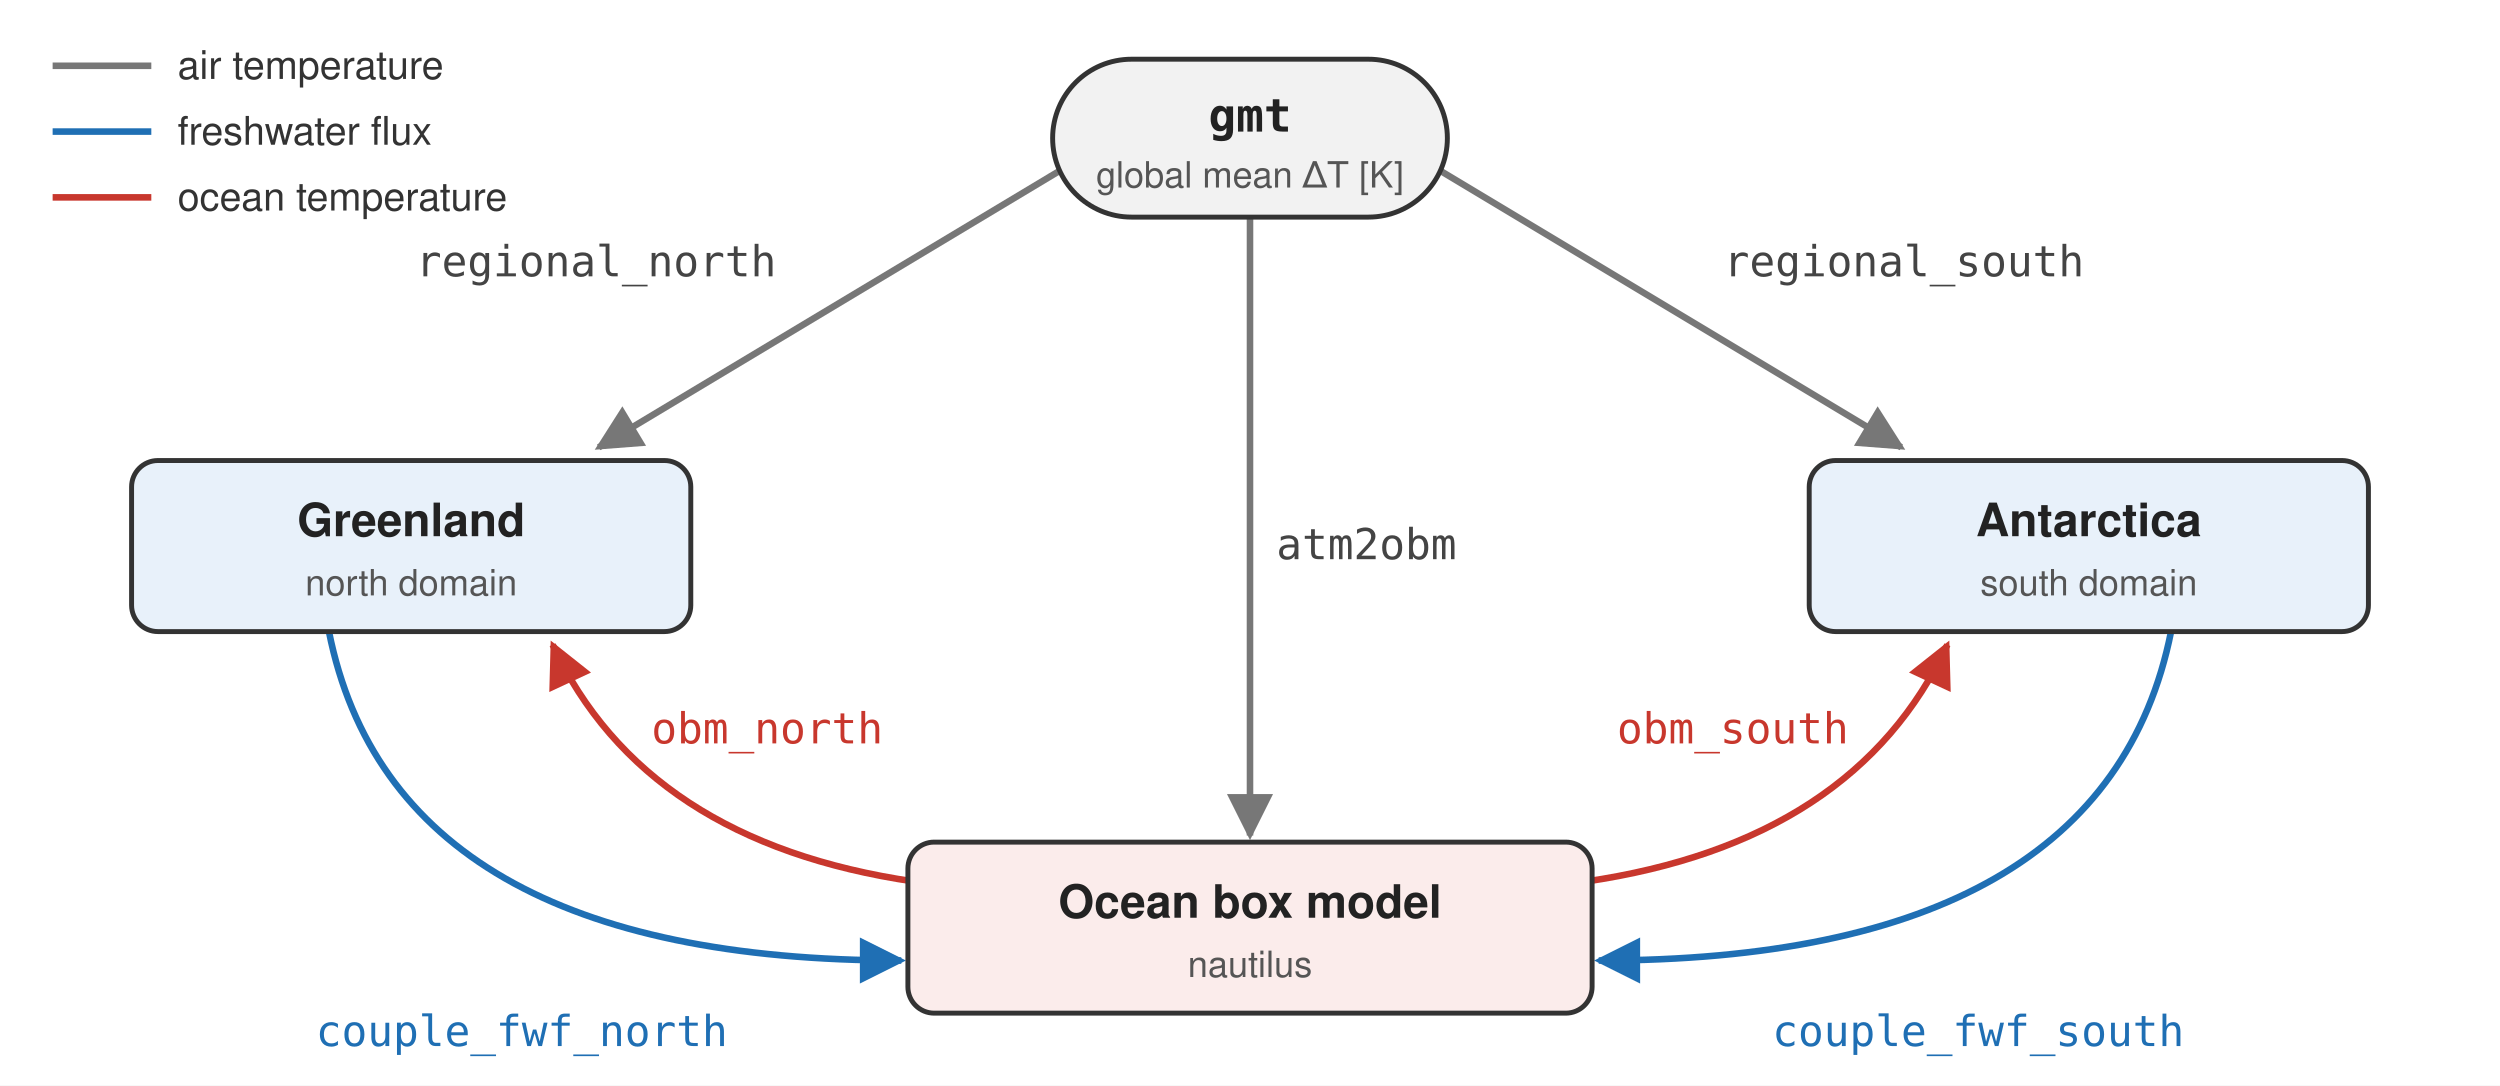
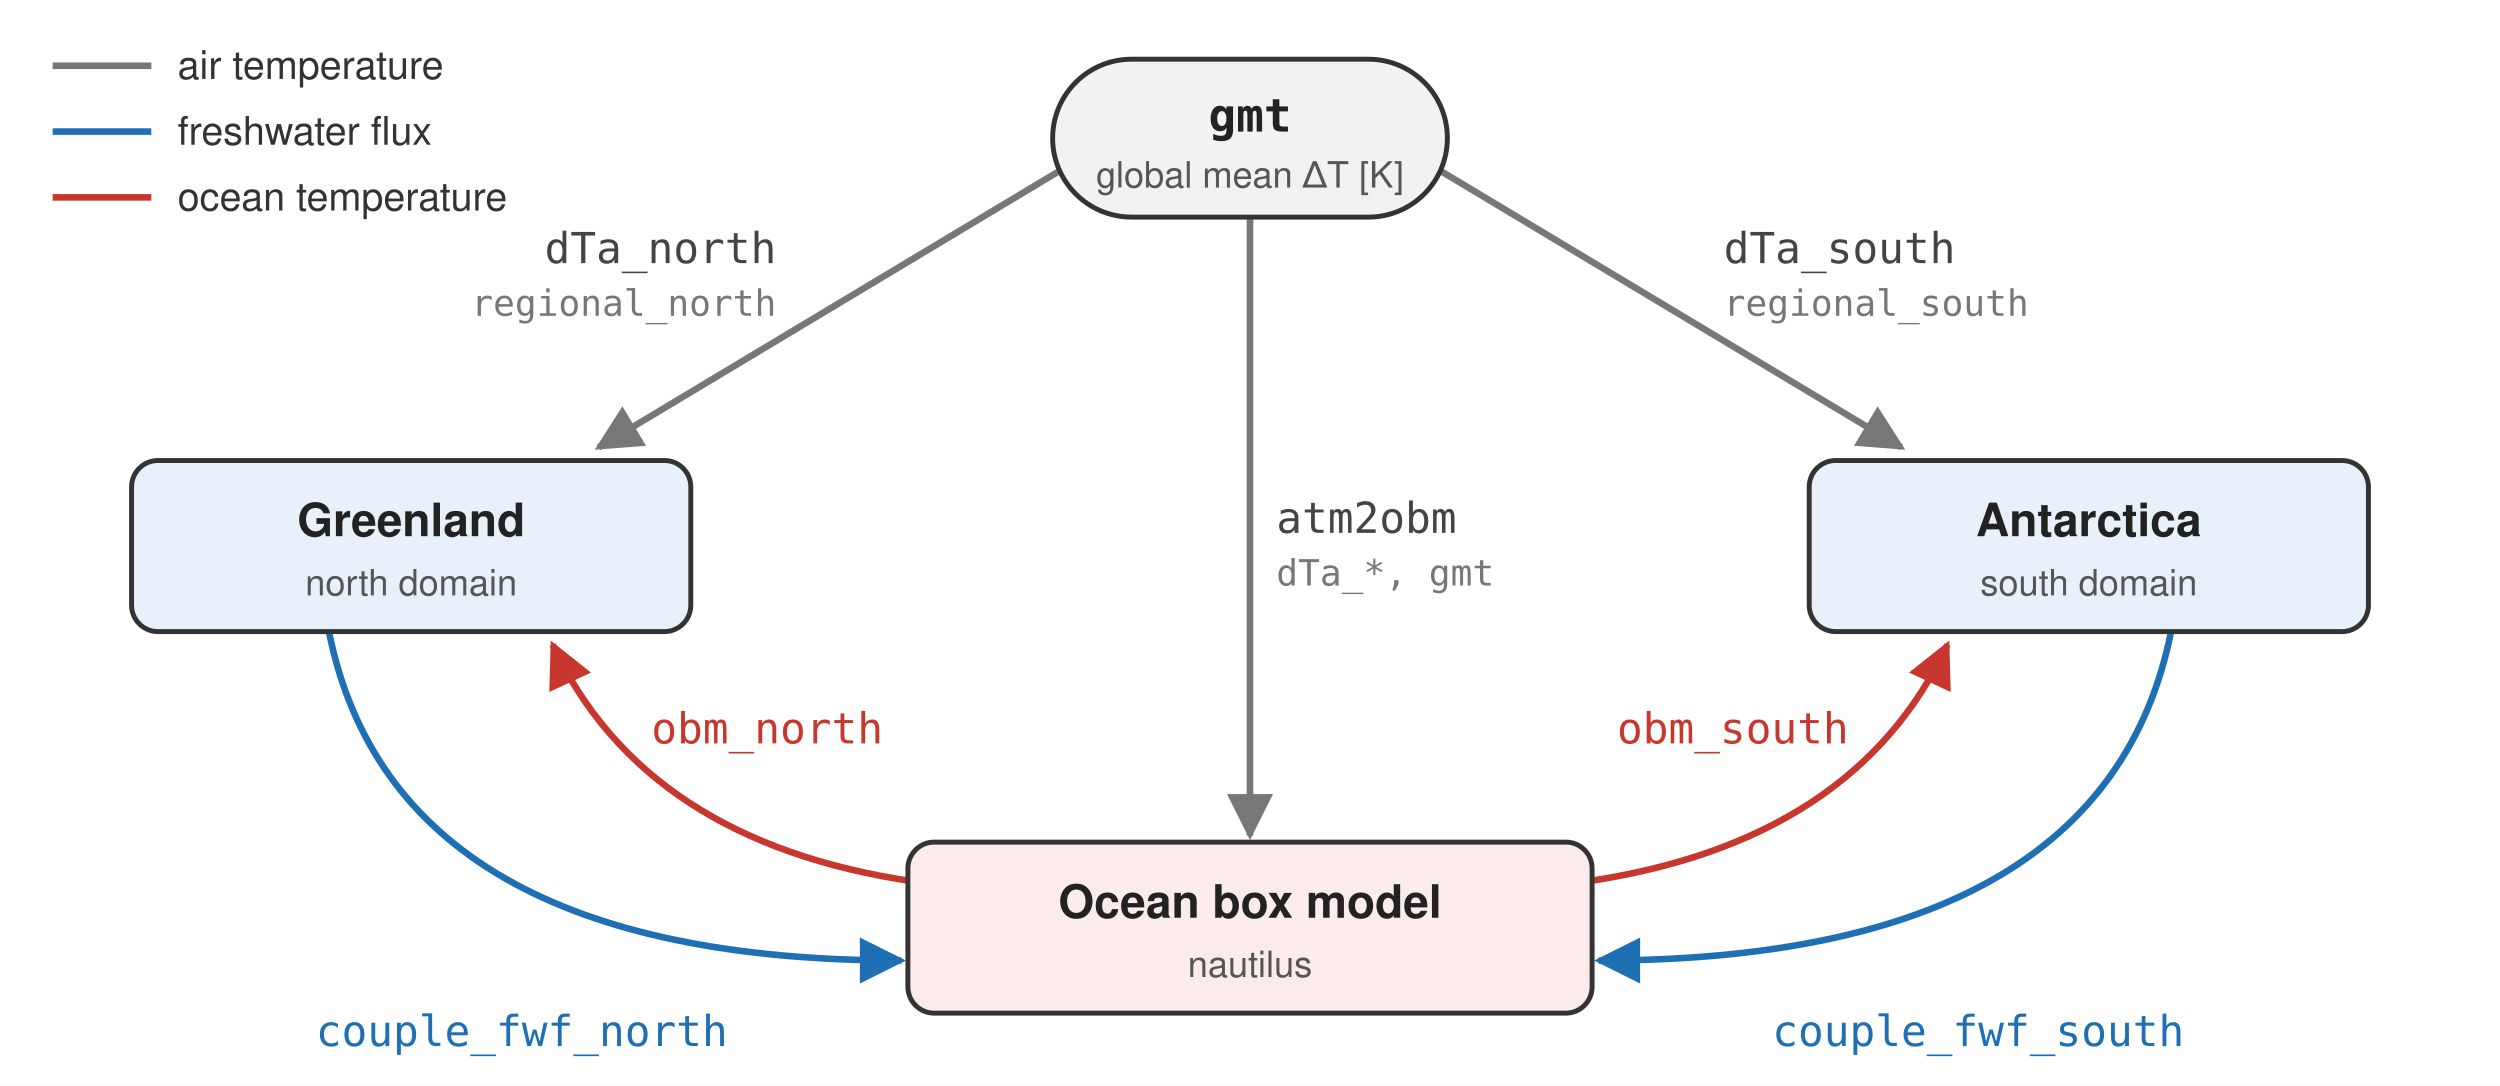
<svg xmlns="http://www.w3.org/2000/svg" viewBox="0 0 760 330" width="760" height="330" font-family="Helvetica, Arial, sans-serif" font-size="14">
  <defs>
    <marker id="a-air" viewBox="0 0 10 10" refX="9" refY="5" markerWidth="7" markerHeight="7" orient="auto-start-reverse">
      <path d="M0,0 L10,5 L0,10 z" fill="#777777" />
    </marker>
    <marker id="a-fwf" viewBox="0 0 10 10" refX="9" refY="5" markerWidth="7" markerHeight="7" orient="auto-start-reverse">
      <path d="M0,0 L10,5 L0,10 z" fill="#1f6fb4" />
    </marker>
    <marker id="a-ocn" viewBox="0 0 10 10" refX="9" refY="5" markerWidth="7" markerHeight="7" orient="auto-start-reverse">
      <path d="M0,0 L10,5 L0,10 z" fill="#c8372d" />
    </marker>
  </defs>
  <rect x="0" y="0" width="760" height="330" fill="#ffffff" />
  <g font-size="12" fill="#333333">
    <line x1="16" y1="20" x2="46" y2="20" stroke="#777777" stroke-width="2" />
    <text x="54" y="24">air temperature</text>
    <line x1="16" y1="40" x2="46" y2="40" stroke="#1f6fb4" stroke-width="2" />
    <text x="54" y="44">freshwater flux</text>
    <line x1="16" y1="60" x2="46" y2="60" stroke="#c8372d" stroke-width="2" />
    <text x="54" y="64">ocean temperature</text>
  </g>
  <g stroke="#777777" stroke-width="2" fill="none">
    <line x1="322" y1="52" x2="182" y2="136" marker-end="url(#a-air)" />
    <line x1="438" y1="52" x2="578" y2="136" marker-end="url(#a-air)" />
    <line x1="380" y1="66" x2="380" y2="254" marker-end="url(#a-air)" />
  </g>
  <g font-family="Menlo, Consolas, monospace" font-size="13" fill="#444444">
-     <text x="236" y="84" text-anchor="end">regional_north</text>
-     <text x="524" y="84">regional_south</text>
-     <text x="388" y="170">atm2obm</text>
+     <text x="236" y="80" text-anchor="end">dTa_north</text>
+     <text x="236" y="96" text-anchor="end" font-size="11" fill="#777777">regional_north</text>
+     <text x="524" y="80">dTa_south</text>
+     <text x="524" y="96" font-size="11" fill="#777777">regional_south</text>
+     <text x="388" y="162">atm2obm</text>
+     <text x="388" y="178" font-size="11" fill="#777777">dTa_*, gmt</text>
  </g>
  <g stroke="#1f6fb4" stroke-width="2" fill="none">
    <path d="M 100 192 Q 120 292 274 292" marker-end="url(#a-fwf)" />
    <path d="M 660 192 Q 640 292 486 292" marker-end="url(#a-fwf)" />
  </g>
  <g font-family="Menlo, Consolas, monospace" font-size="13" fill="#1f6fb4">
    <text x="96" y="318">couple_fwf_north</text>
    <text x="664" y="318" text-anchor="end">couple_fwf_south</text>
  </g>
  <g stroke="#c8372d" stroke-width="2" fill="none">
    <path d="M 278 268 Q 196 256 168 196" marker-end="url(#a-ocn)" />
    <path d="M 482 268 Q 564 256 592 196" marker-end="url(#a-ocn)" />
  </g>
  <g font-family="Menlo, Consolas, monospace" font-size="13" fill="#c8372d">
    <text x="198" y="226">obm_north</text>
    <text x="562" y="226" text-anchor="end">obm_south</text>
  </g>
  <g stroke="#333333" stroke-width="1.5">
    <rect x="320" y="18" width="120" height="48" rx="24" fill="#f2f2f2" />
    <rect x="40" y="140" width="170" height="52" rx="8" fill="#e8f1fa" />
    <rect x="550" y="140" width="170" height="52" rx="8" fill="#e8f1fa" />
    <rect x="276" y="256" width="208" height="52" rx="8" fill="#fbeceb" />
  </g>
  <g text-anchor="middle" fill="#222222">
    <text x="380" y="40" font-family="Menlo, Consolas, monospace" font-weight="bold">gmt</text>
    <text x="380" y="57" font-size="11" fill="#555555">global mean ΔT [K]</text>
    <text x="125" y="163" font-weight="bold">Greenland</text>
    <text x="125" y="181" font-size="11" fill="#555555">north domain</text>
    <text x="635" y="163" font-weight="bold">Antarctica</text>
    <text x="635" y="181" font-size="11" fill="#555555">south domain</text>
    <text x="380" y="279" font-weight="bold">Ocean box model</text>
    <text x="380" y="297" font-size="11" fill="#555555">nautilus</text>
  </g>
</svg>
